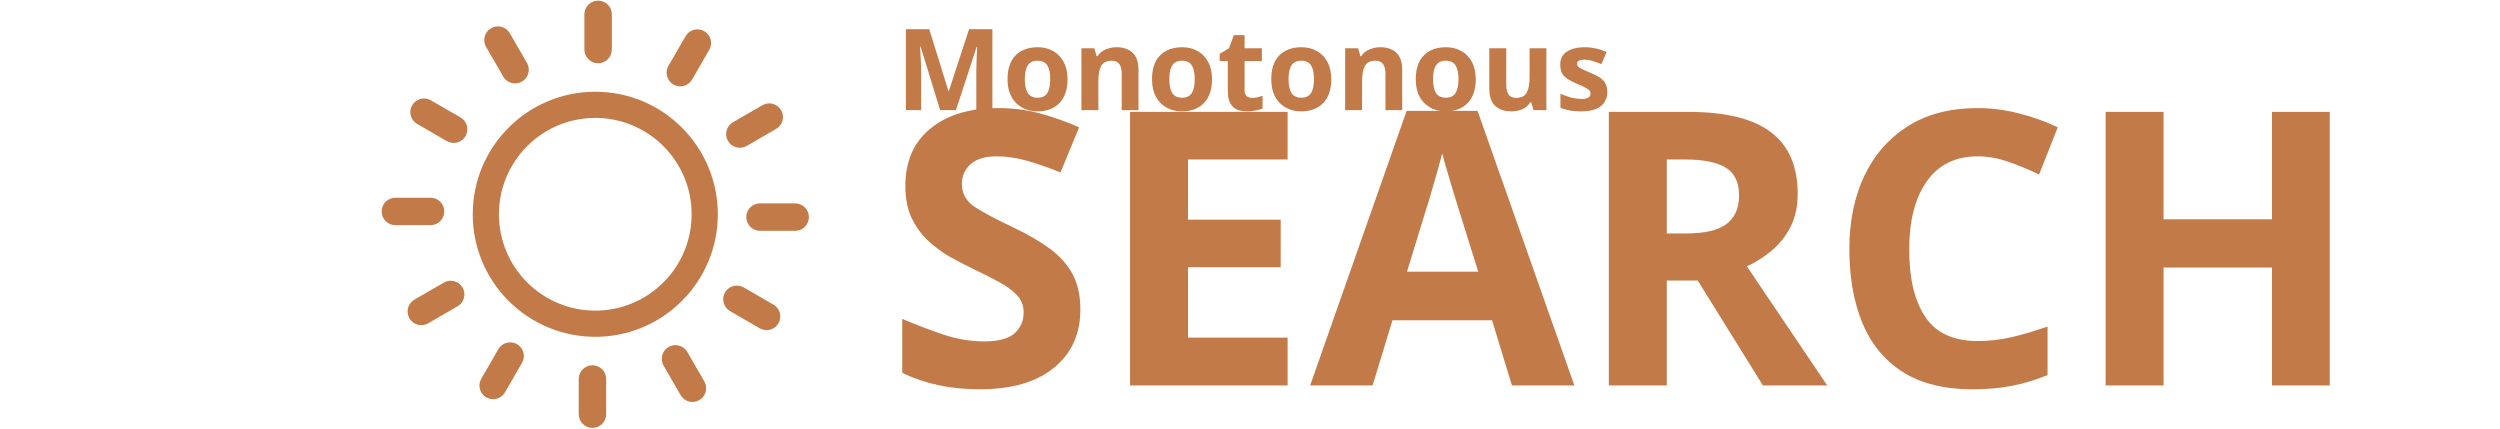
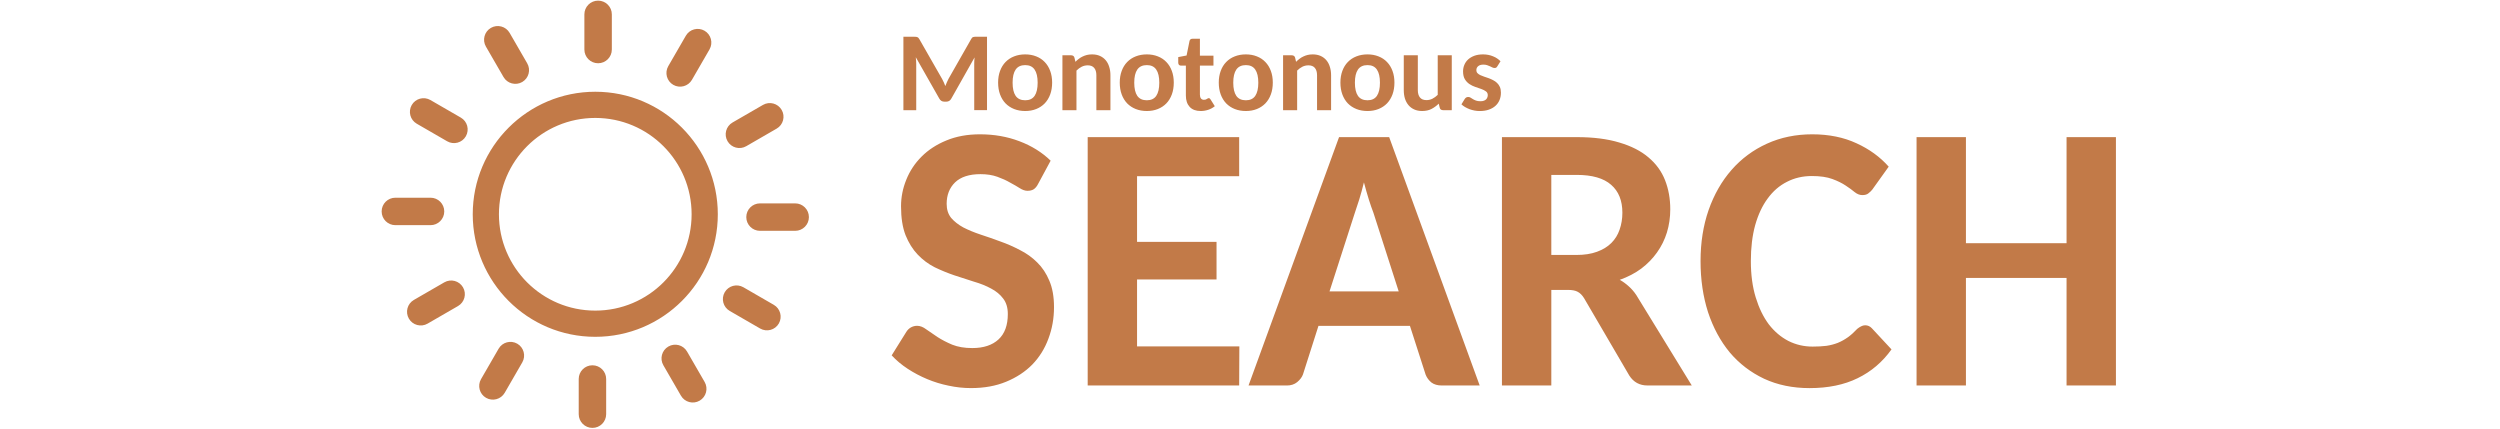
- <svg width="853.677" height="146.304" viewBox="0 0 225.869 38.71">
-   <path d="M43.9 4.21a1.238 1.238 0 0 1 2.142-1.24l1.589 2.75a1.238 1.238 0 0 1-2.141 1.24zm9.881 4.078c3.058 0 5.824 1.239 7.828 3.243a11.043 11.043 0 0 1 3.243 7.828c0 3.058-1.239 5.824-3.243 7.828a11.033 11.033 0 0 1-7.828 3.243 11.033 11.033 0 0 1-7.828-3.243 11.04 11.04 0 0 1-3.242-7.828c0-3.058 1.238-5.824 3.242-7.828a11.043 11.043 0 0 1 7.828-3.243zm6.156 4.916a8.678 8.678 0 0 0-6.156-2.55c-2.404 0-4.58.975-6.155 2.55a8.678 8.678 0 0 0-2.55 6.155c0 2.405.975 4.58 2.55 6.155a8.678 8.678 0 0 0 6.155 2.55c2.405 0 4.58-.975 6.156-2.55a8.678 8.678 0 0 0 2.549-6.155c0-2.405-.975-4.58-2.55-6.155zm-7.14-11.906a1.24 1.24 0 1 1 2.48 0v3.177a1.24 1.24 0 1 1-2.48 0zm9.166 1.932a1.235 1.235 0 0 1 2.14 1.23l-1.588 2.75a1.235 1.235 0 0 1-2.141-1.23Zm6.968 6.249a1.238 1.238 0 0 1 1.24 2.14l-2.75 1.59a1.238 1.238 0 0 1-1.24-2.141zm2.91 8.896a1.24 1.24 0 1 1 0 2.48h-3.176a1.24 1.24 0 1 1 0-2.48zm-1.93 9.166a1.235 1.235 0 0 1-1.231 2.14l-2.75-1.588a1.235 1.235 0 0 1 1.23-2.141zm-6.25 6.967a1.238 1.238 0 0 1-2.14 1.24l-1.59-2.75a1.238 1.238 0 0 1 2.141-1.24zm-8.895 2.912a1.24 1.24 0 1 1-2.48 0v-3.177a1.24 1.24 0 1 1 2.48 0zm-9.167-1.932a1.235 1.235 0 0 1-2.14-1.23l1.589-2.75a1.235 1.235 0 0 1 2.14 1.23zm-6.967-6.249a1.238 1.238 0 0 1-1.24-2.14l2.75-1.59a1.238 1.238 0 0 1 1.24 2.141zm-2.911-8.896a1.24 1.24 0 1 1 0-2.48h3.176a1.24 1.24 0 1 1 0 2.48zm1.931-9.166a1.235 1.235 0 0 1 1.23-2.14l2.751 1.588a1.235 1.235 0 0 1-1.23 2.141z" fill="#c27a48" fill-opacity="1" stroke-width=".161" />
-   <text xml:space="preserve" x="80.926" y="9.954" style="-inkscape-font-specification:&quot;Carlito Bold&quot;" font-style="normal" font-variant="normal" font-weight="700" font-stretch="normal" font-size="10.23px" font-family="Carlito" fill="#c27a48" stroke-width=".853">
-     <tspan x="80.926" y="9.954" style="-inkscape-font-specification:&quot;Carlito Bold&quot;" font-style="normal" font-variant="normal" font-weight="700" font-stretch="normal" font-family="Carlito" stroke-width=".853">Monotonous</tspan>
-   </text>
-   <text xml:space="preserve" x="79.92" y="34.829" style="-inkscape-font-specification:&quot;Carlito Bold&quot;" font-style="normal" font-variant="normal" font-weight="700" font-stretch="normal" font-size="34.605px" font-family="Carlito" fill="#c27a48" stroke-width=".766">
-     <tspan x="79.92" y="34.829" style="-inkscape-font-specification:&quot;Carlito Bold&quot;" font-style="normal" font-variant="normal" font-weight="700" font-stretch="normal" font-size="34.605px" font-family="Carlito" stroke-width=".766">SEARCH</tspan>
-   </text>
+ <svg xmlns="http://www.w3.org/2000/svg" width="853.677" height="146.304" viewBox="0 0 225.869 38.71" version="1.1" id="svg1">
+   <defs id="defs1" />
+   <path d="M 43.901,4.21 C 43.558,3.619 43.761,2.862 44.351,2.519 44.941,2.177 45.699,2.378 46.042,2.969 l 1.589,2.75 c 0.343,0.59 0.14,1.348 -0.45,1.69 -0.59,0.343 -1.348,0.142 -1.69,-0.45 z m 9.88,4.079 c 3.058,0 5.824,1.238 7.828,3.243 2.002,2.004 3.243,4.772 3.243,7.828 0,3.058 -1.238,5.824 -3.243,7.828 -2.004,2.004 -4.77,3.243 -7.828,3.243 -3.058,0 -5.824,-1.238 -7.828,-3.243 -2.002,-2.004 -3.243,-4.77 -3.243,-7.828 0,-3.058 1.238,-5.824 3.243,-7.828 2.004,-2.002 4.772,-3.243 7.828,-3.243 z m 6.155,4.915 c -1.575,-1.575 -3.751,-2.549 -6.155,-2.549 -2.405,0 -4.581,0.975 -6.155,2.549 -1.575,1.575 -2.549,3.751 -2.549,6.155 0,2.405 0.975,4.581 2.549,6.155 1.575,1.575 3.751,2.549 6.155,2.549 2.405,0 4.581,-0.975 6.155,-2.549 1.575,-1.575 2.549,-3.751 2.549,-6.155 0,-2.405 -0.975,-4.581 -2.549,-6.155 z M 52.797,1.298 c 0,-0.685 0.555,-1.24 1.24,-1.24 0.685,0 1.24,0.555 1.24,1.24 v 3.177 c 0,0.685 -0.555,1.24 -1.24,1.24 -0.685,0 -1.24,-0.555 -1.24,-1.24 z m 9.166,1.932 c 0.339,-0.59 1.094,-0.795 1.686,-0.455 0.59,0.339 0.795,1.094 0.455,1.686 L 62.515,7.211 C 62.175,7.801 61.421,8.005 60.829,7.666 60.239,7.327 60.035,6.572 60.374,5.98 Z m 6.968,6.249 c 0.59,-0.343 1.348,-0.14 1.69,0.45 0.343,0.59 0.142,1.348 -0.45,1.69 l -2.75,1.589 c -0.59,0.343 -1.348,0.14 -1.69,-0.45 -0.343,-0.59 -0.142,-1.348 0.45,-1.69 z m 2.911,8.896 c 0.685,0 1.24,0.555 1.24,1.24 0,0.685 -0.555,1.24 -1.24,1.24 h -3.177 c -0.685,0 -1.24,-0.555 -1.24,-1.24 0,-0.685 0.555,-1.24 1.24,-1.24 z m -1.932,9.166 c 0.59,0.339 0.795,1.094 0.455,1.686 -0.339,0.59 -1.094,0.795 -1.686,0.455 l -2.75,-1.589 c -0.59,-0.339 -0.795,-1.094 -0.455,-1.686 0.339,-0.59 1.094,-0.795 1.686,-0.455 z m -6.249,6.968 c 0.343,0.59 0.14,1.348 -0.45,1.69 -0.59,0.343 -1.348,0.142 -1.69,-0.45 l -1.589,-2.75 c -0.343,-0.59 -0.14,-1.348 0.45,-1.69 0.59,-0.343 1.348,-0.142 1.69,0.45 z m -8.896,2.911 c 0,0.685 -0.555,1.24 -1.24,1.24 -0.685,0 -1.24,-0.555 -1.24,-1.24 V 34.243 c 0,-0.685 0.555,-1.24 1.24,-1.24 0.685,0 1.24,0.555 1.24,1.24 z m -9.166,-1.932 c -0.339,0.59 -1.094,0.795 -1.686,0.455 -0.59,-0.339 -0.795,-1.094 -0.455,-1.686 l 1.589,-2.75 c 0.339,-0.59 1.094,-0.795 1.686,-0.455 0.59,0.339 0.795,1.094 0.455,1.686 z m -6.968,-6.249 c -0.59,0.343 -1.348,0.14 -1.69,-0.45 -0.343,-0.59 -0.142,-1.348 0.45,-1.69 l 2.75,-1.589 c 0.59,-0.343 1.348,-0.14 1.69,0.45 0.343,0.59 0.142,1.348 -0.45,1.69 z m -2.911,-8.896 c -0.685,0 -1.24,-0.555 -1.24,-1.24 0,-0.685 0.555,-1.24 1.24,-1.24 h 3.177 c 0.685,0 1.24,0.555 1.24,1.24 0,0.685 -0.555,1.24 -1.24,1.24 z m 1.932,-9.166 C 37.062,10.838 36.858,10.083 37.197,9.492 37.536,8.901 38.291,8.697 38.883,9.036 l 2.75,1.589 c 0.59,0.339 0.795,1.094 0.455,1.686 -0.339,0.59 -1.094,0.795 -1.686,0.455 z" id="path1" style="fill:#c27a48;fill-opacity:1;stroke-width:0.161" />
+   <path d="m 85.112,7.122 q 0.17,0.315 0.295,0.654 0.07,-0.175 0.14,-0.34 0.07,-0.17 0.155,-0.325 l 2.043,-3.587 q 0.04,-0.075 0.08,-0.115 0.045,-0.045 0.095,-0.06 0.05,-0.02 0.115,-0.025 0.065,-0.005 0.15,-0.005 h 0.989 v 6.634 H 88.019 V 5.803 q 0,-0.135 0.005,-0.29 0.01,-0.16 0.025,-0.325 l -2.093,3.707 q -0.155,0.29 -0.455,0.29 h -0.185 q -0.305,0 -0.46,-0.29 L 82.739,5.169 q 0.02,0.17 0.03,0.335 0.01,0.16 0.01,0.3 v 4.151 h -1.159 v -6.634 h 0.994 q 0.085,0 0.145,0.005 0.065,0.005 0.115,0.025 0.055,0.02 0.095,0.06 0.045,0.04 0.085,0.115 l 2.058,3.597 z m 7.513,-2.208 q 0.544,0 0.994,0.18 0.45,0.175 0.769,0.51 0.32,0.33 0.495,0.804 0.175,0.47 0.175,1.054 0,0.594 -0.175,1.069 -0.175,0.475 -0.495,0.809 -0.32,0.33 -0.769,0.51 -0.45,0.18 -0.994,0.18 -0.549,0 -1.004,-0.18 -0.45,-0.18 -0.774,-0.51 -0.32,-0.335 -0.495,-0.809 -0.175,-0.475 -0.175,-1.069 0,-0.584 0.175,-1.054 0.175,-0.475 0.495,-0.804 0.325,-0.335 0.774,-0.51 0.455,-0.18 1.004,-0.18 z m 0,4.146 q 0.574,0 0.849,-0.4 0.275,-0.405 0.275,-1.189 0,-0.784 -0.275,-1.184 -0.275,-0.405 -0.849,-0.405 -0.584,0 -0.864,0.405 -0.275,0.4 -0.275,1.184 0,0.784 0.275,1.189 0.28,0.4 0.864,0.4 z m 3.362,0.894 V 4.994 h 0.779 q 0.12,0 0.2,0.055 0.085,0.055 0.11,0.17 l 0.085,0.365 q 0.15,-0.15 0.31,-0.27 0.16,-0.125 0.345,-0.21 0.185,-0.09 0.39,-0.14 0.21,-0.05 0.46,-0.05 0.405,0 0.714,0.14 0.31,0.14 0.52,0.39 0.21,0.25 0.315,0.599 0.11,0.345 0.11,0.754 V 9.954 H 99.054 V 6.797 q 0,-0.425 -0.195,-0.659 -0.195,-0.235 -0.584,-0.235 -0.29,0 -0.544,0.125 -0.25,0.125 -0.475,0.35 v 3.577 z m 7.628,-5.04 q 0.544,0 0.994,0.18 0.45,0.175 0.769,0.51 0.32,0.33 0.495,0.804 0.175,0.47 0.175,1.054 0,0.594 -0.175,1.069 -0.175,0.475 -0.495,0.809 -0.32,0.33 -0.769,0.51 -0.45,0.18 -0.994,0.18 -0.549,0 -1.004,-0.18 -0.45,-0.18 -0.774,-0.51 -0.32,-0.335 -0.495,-0.809 -0.175,-0.475 -0.175,-1.069 0,-0.584 0.175,-1.054 0.175,-0.475 0.495,-0.804 0.325,-0.335 0.774,-0.51 0.455,-0.18 1.004,-0.18 z m 0,4.146 q 0.574,0 0.849,-0.4 0.275,-0.405 0.275,-1.189 0,-0.784 -0.275,-1.184 -0.275,-0.405 -0.849,-0.405 -0.584,0 -0.864,0.405 -0.275,0.4 -0.275,1.184 0,0.784 0.275,1.189 0.28,0.4 0.864,0.4 z m 4.86,0.969 q -0.644,0 -0.989,-0.37 -0.345,-0.375 -0.345,-1.024 V 5.928 h -0.45 q -0.1,0 -0.17,-0.065 -0.07,-0.07 -0.07,-0.2 V 5.159 l 0.754,-0.145 0.265,-1.309 q 0.045,-0.205 0.28,-0.205 h 0.659 v 1.529 h 1.224 v 0.899 h -1.224 v 2.623 q 0,0.22 0.095,0.345 0.095,0.12 0.27,0.12 0.095,0 0.155,-0.02 0.065,-0.025 0.11,-0.055 0.045,-0.03 0.08,-0.05 0.04,-0.025 0.085,-0.025 0.055,0 0.09,0.03 0.035,0.025 0.075,0.085 l 0.385,0.614 q -0.26,0.215 -0.594,0.325 -0.33,0.11 -0.684,0.11 z m 4.086,-5.115 q 0.544,0 0.994,0.18 0.45,0.175 0.769,0.51 0.32,0.33 0.495,0.804 0.175,0.47 0.175,1.054 0,0.594 -0.175,1.069 -0.175,0.475 -0.495,0.809 -0.32,0.33 -0.769,0.51 -0.45,0.18 -0.994,0.18 -0.549,0 -1.004,-0.18 -0.45,-0.18 -0.774,-0.51 -0.32,-0.335 -0.495,-0.809 -0.175,-0.475 -0.175,-1.069 0,-0.584 0.175,-1.054 0.175,-0.475 0.495,-0.804 0.325,-0.335 0.774,-0.51 0.455,-0.18 1.004,-0.18 z m 0,4.146 q 0.574,0 0.849,-0.4 0.275,-0.405 0.275,-1.189 0,-0.784 -0.275,-1.184 -0.275,-0.405 -0.849,-0.405 -0.584,0 -0.864,0.405 -0.275,0.4 -0.275,1.184 0,0.784 0.275,1.189 0.28,0.4 0.864,0.4 z M 115.923,9.954 V 4.994 h 0.779 q 0.12,0 0.2,0.055 0.085,0.055 0.11,0.17 l 0.085,0.365 q 0.15,-0.15 0.31,-0.27 0.16,-0.125 0.345,-0.21 0.185,-0.09 0.39,-0.14 0.21,-0.05 0.46,-0.05 0.405,0 0.714,0.14 0.31,0.14 0.52,0.39 0.21,0.25 0.315,0.599 0.11,0.345 0.11,0.754 v 3.157 h -1.269 V 6.797 q 0,-0.425 -0.195,-0.659 -0.195,-0.235 -0.584,-0.235 -0.29,0 -0.544,0.125 -0.25,0.125 -0.475,0.35 v 3.577 z m 7.628,-5.04 q 0.544,0 0.994,0.18 0.45,0.175 0.769,0.51 0.32,0.33 0.495,0.804 0.175,0.47 0.175,1.054 0,0.594 -0.175,1.069 -0.175,0.475 -0.495,0.809 -0.32,0.33 -0.769,0.51 -0.45,0.18 -0.994,0.18 -0.549,0 -1.004,-0.18 -0.45,-0.18 -0.774,-0.51 -0.32,-0.335 -0.495,-0.809 -0.175,-0.475 -0.175,-1.069 0,-0.584 0.175,-1.054 0.175,-0.475 0.495,-0.804 0.325,-0.335 0.774,-0.51 0.455,-0.18 1.004,-0.18 z m 0,4.146 q 0.574,0 0.849,-0.4 0.275,-0.405 0.275,-1.189 0,-0.784 -0.275,-1.184 -0.275,-0.405 -0.849,-0.405 -0.584,0 -0.864,0.405 -0.275,0.4 -0.275,1.184 0,0.784 0.275,1.189 0.28,0.4 0.864,0.4 z m 4.546,-4.066 v 3.152 q 0,0.43 0.195,0.664 0.195,0.235 0.584,0.235 0.285,0 0.539,-0.125 0.255,-0.13 0.48,-0.35 V 4.994 h 1.269 v 4.96 h -0.779 q -0.12,0 -0.205,-0.055 -0.08,-0.06 -0.105,-0.175 l -0.09,-0.36 q -0.295,0.295 -0.654,0.48 -0.355,0.185 -0.844,0.185 -0.405,0 -0.714,-0.14 -0.31,-0.14 -0.52,-0.39 -0.21,-0.25 -0.32,-0.594 -0.105,-0.345 -0.105,-0.759 V 4.994 Z m 7.183,0.999 q -0.05,0.085 -0.11,0.12 -0.055,0.03 -0.14,0.03 -0.09,0 -0.19,-0.045 -0.095,-0.05 -0.215,-0.105 -0.115,-0.06 -0.265,-0.105 -0.15,-0.05 -0.345,-0.05 -0.3,0 -0.465,0.14 -0.165,0.135 -0.165,0.365 0,0.155 0.095,0.26 0.095,0.1 0.25,0.18 0.16,0.075 0.355,0.14 0.2,0.065 0.41,0.14 0.21,0.075 0.405,0.18 0.2,0.1 0.355,0.25 0.16,0.15 0.255,0.365 0.095,0.215 0.095,0.515 0,0.36 -0.125,0.664 -0.125,0.305 -0.37,0.525 -0.24,0.22 -0.599,0.345 -0.355,0.125 -0.824,0.125 -0.24,0 -0.475,-0.045 -0.235,-0.045 -0.45,-0.125 -0.215,-0.085 -0.405,-0.195 -0.185,-0.11 -0.32,-0.24 l 0.295,-0.48 q 0.055,-0.085 0.13,-0.135 0.075,-0.05 0.195,-0.05 0.11,0 0.205,0.06 0.1,0.06 0.215,0.135 0.115,0.07 0.275,0.13 0.16,0.06 0.4,0.06 0.18,0 0.305,-0.045 0.13,-0.045 0.205,-0.12 0.08,-0.08 0.115,-0.18 0.04,-0.1 0.04,-0.205 0,-0.22 -0.165,-0.34 -0.165,-0.125 -0.415,-0.215 -0.25,-0.09 -0.539,-0.185 -0.285,-0.095 -0.534,-0.26 -0.25,-0.165 -0.415,-0.435 -0.165,-0.27 -0.165,-0.714 0,-0.31 0.115,-0.584 0.115,-0.28 0.34,-0.49 0.23,-0.21 0.564,-0.335 0.34,-0.125 0.789,-0.125 0.245,0 0.475,0.045 0.23,0.045 0.43,0.13 0.205,0.08 0.37,0.195 0.17,0.115 0.3,0.25 z" id="text1" style="font-weight:bold;font-size:10.23px;font-family:Carlito;-inkscape-font-specification:'Carlito Bold';fill:#c27a48;stroke-width:0.853" aria-label="Monotonous" />
+   <path d="m 93.792,16.614 q -0.169,0.338 -0.406,0.49 -0.22,0.135 -0.558,0.135 -0.321,0 -0.693,-0.237 -0.372,-0.237 -0.879,-0.507 -0.49,-0.287 -1.149,-0.524 -0.659,-0.237 -1.521,-0.237 -1.521,0 -2.298,0.743 -0.76,0.743 -0.76,1.943 0,0.76 0.406,1.267 0.422,0.49 1.098,0.862 0.693,0.355 1.555,0.642 0.879,0.287 1.791,0.625 0.912,0.321 1.774,0.777 0.879,0.439 1.555,1.115 0.693,0.676 1.098,1.656 0.422,0.98 0.422,2.382 0,1.521 -0.507,2.856 -0.49,1.335 -1.453,2.332 -0.963,0.98 -2.366,1.555 -1.386,0.574 -3.177,0.574 -1.014,0 -2.028,-0.22 -0.997,-0.203 -1.926,-0.591 -0.929,-0.389 -1.757,-0.929 -0.828,-0.541 -1.453,-1.217 l 1.318,-2.112 q 0.152,-0.253 0.406,-0.406 0.27,-0.152 0.574,-0.152 0.406,0 0.828,0.321 0.439,0.304 1.014,0.693 0.574,0.372 1.335,0.693 0.76,0.304 1.808,0.304 1.521,0 2.366,-0.777 0.845,-0.777 0.845,-2.298 0,-0.862 -0.422,-1.402 -0.406,-0.541 -1.081,-0.896 -0.676,-0.372 -1.555,-0.625 -0.862,-0.27 -1.774,-0.574 -0.896,-0.304 -1.774,-0.727 -0.862,-0.439 -1.538,-1.149 -0.676,-0.71 -1.098,-1.757 -0.406,-1.048 -0.406,-2.602 0,-1.233 0.473,-2.399 0.473,-1.183 1.386,-2.095 0.912,-0.912 2.23,-1.453 1.335,-0.558 3.041,-0.558 1.926,0 3.565,0.625 1.656,0.625 2.822,1.757 z m 18.164,-4.224 v 3.531 h -9.226 v 5.931 h 7.181 v 3.396 h -7.181 v 6.049 h 9.243 l -0.017,3.531 H 98.27 V 12.389 Z m 21.73,22.439 h -3.413 q -0.591,0 -0.946,-0.27 -0.355,-0.287 -0.524,-0.71 l -1.419,-4.41 h -8.263 l -1.402,4.393 q -0.135,0.372 -0.524,0.693 -0.372,0.304 -0.929,0.304 h -3.464 l 8.178,-22.439 h 4.528 z m -13.568,-8.499 h 6.252 l -2.281,-7.097 q -0.203,-0.524 -0.422,-1.217 -0.22,-0.71 -0.439,-1.538 -0.203,0.828 -0.422,1.538 -0.22,0.71 -0.406,1.233 z m 20.04,-0.135 v 8.634 h -4.461 V 12.389 h 6.759 q 2.247,0 3.853,0.49 1.605,0.473 2.619,1.335 1.031,0.862 1.504,2.061 0.473,1.2 0.473,2.636 0,1.098 -0.304,2.095 -0.304,0.98 -0.896,1.808 -0.575,0.811 -1.419,1.453 -0.845,0.625 -1.943,1.014 0.422,0.237 0.794,0.574 0.372,0.321 0.693,0.794 l 5.018,8.178 h -4.005 q -1.065,0 -1.639,-0.896 l -4.089,-6.995 q -0.253,-0.406 -0.575,-0.574 -0.304,-0.169 -0.879,-0.169 z m 0,-3.16 h 2.264 q 1.081,0 1.859,-0.287 0.794,-0.287 1.301,-0.794 0.507,-0.507 0.743,-1.2 0.253,-0.71 0.253,-1.538 0,-1.639 -1.014,-2.518 -1.014,-0.896 -3.109,-0.896 h -2.298 z m 28.353,6.353 q 0.355,0 0.608,0.27 l 1.774,1.909 q -1.217,1.707 -3.058,2.602 -1.825,0.896 -4.343,0.896 -2.281,0 -4.106,-0.845 -1.825,-0.862 -3.109,-2.382 -1.267,-1.538 -1.96,-3.633 -0.676,-2.112 -0.676,-4.613 0,-2.518 0.727,-4.613 0.743,-2.112 2.078,-3.633 1.335,-1.521 3.194,-2.366 1.859,-0.845 4.089,-0.845 2.264,0 4.005,0.811 1.74,0.794 2.906,2.112 l -1.487,2.078 q -0.152,0.186 -0.355,0.338 -0.186,0.152 -0.541,0.152 -0.355,0 -0.693,-0.27 -0.321,-0.27 -0.811,-0.591 -0.473,-0.321 -1.2,-0.591 -0.727,-0.27 -1.859,-0.27 -1.233,0 -2.247,0.524 -1.014,0.507 -1.74,1.504 -0.727,0.98 -1.132,2.416 -0.389,1.419 -0.389,3.244 0,1.842 0.439,3.278 0.439,1.436 1.183,2.433 0.76,0.98 1.774,1.504 1.014,0.507 2.18,0.507 0.693,0 1.25,-0.068 0.558,-0.084 1.031,-0.27 0.49,-0.203 0.912,-0.507 0.422,-0.304 0.845,-0.76 0.169,-0.135 0.338,-0.22 0.186,-0.101 0.372,-0.101 z m 22.659,5.441 h -4.461 v -9.716 h -9.091 v 9.716 h -4.461 V 12.389 h 4.461 v 9.581 h 9.091 v -9.581 h 4.461 z" id="text1-1" style="font-weight:bold;font-size:34.605px;font-family:Carlito;-inkscape-font-specification:'Carlito Bold';fill:#c27a48;stroke-width:0.766" aria-label="SEARCH" />
</svg>
